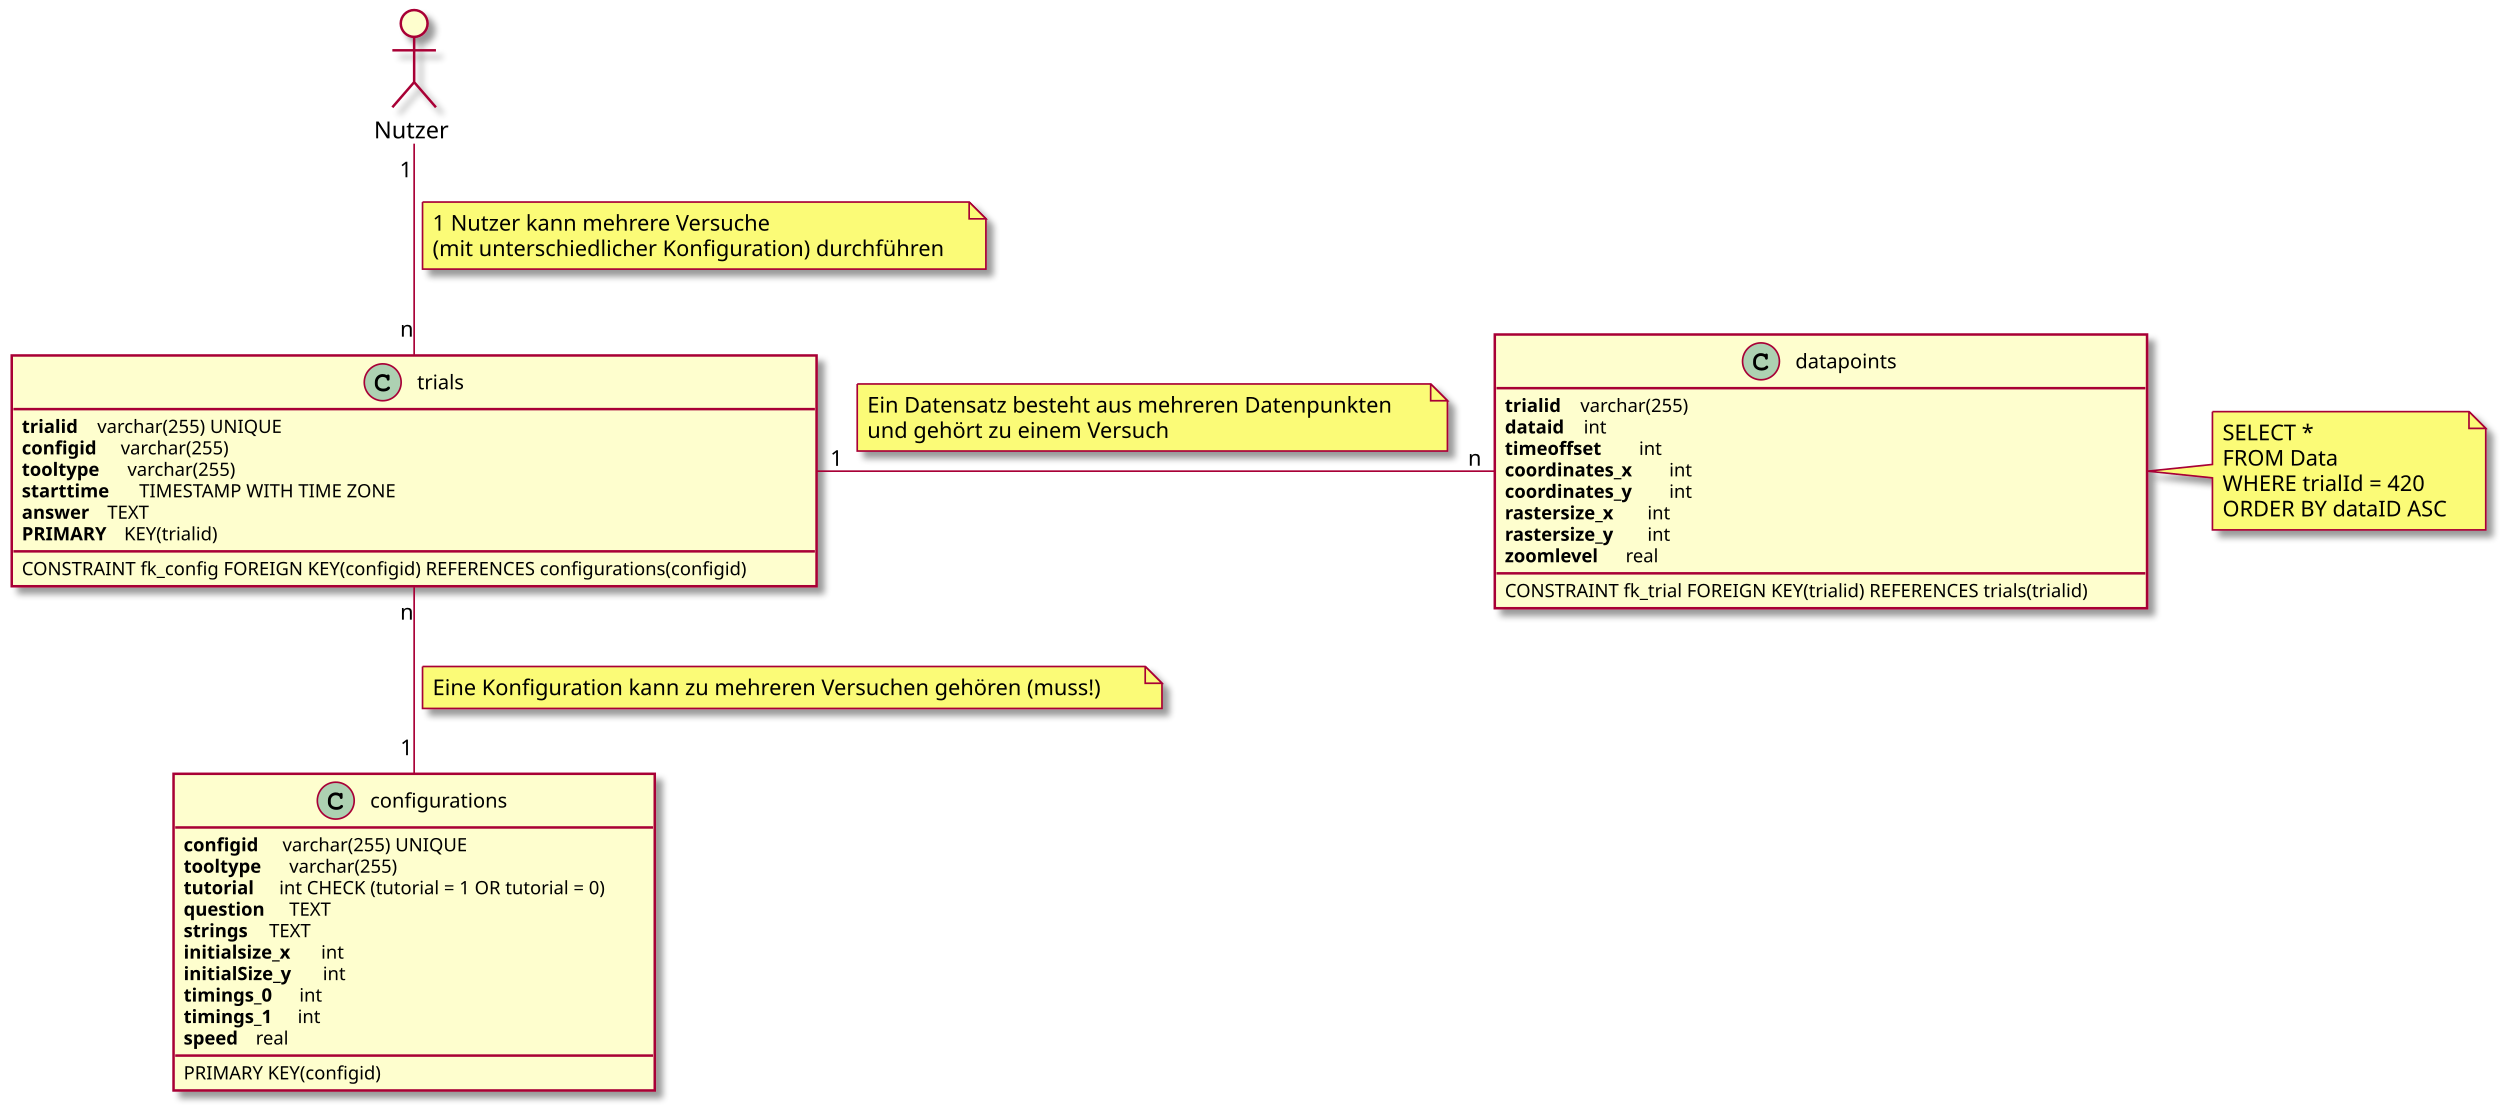
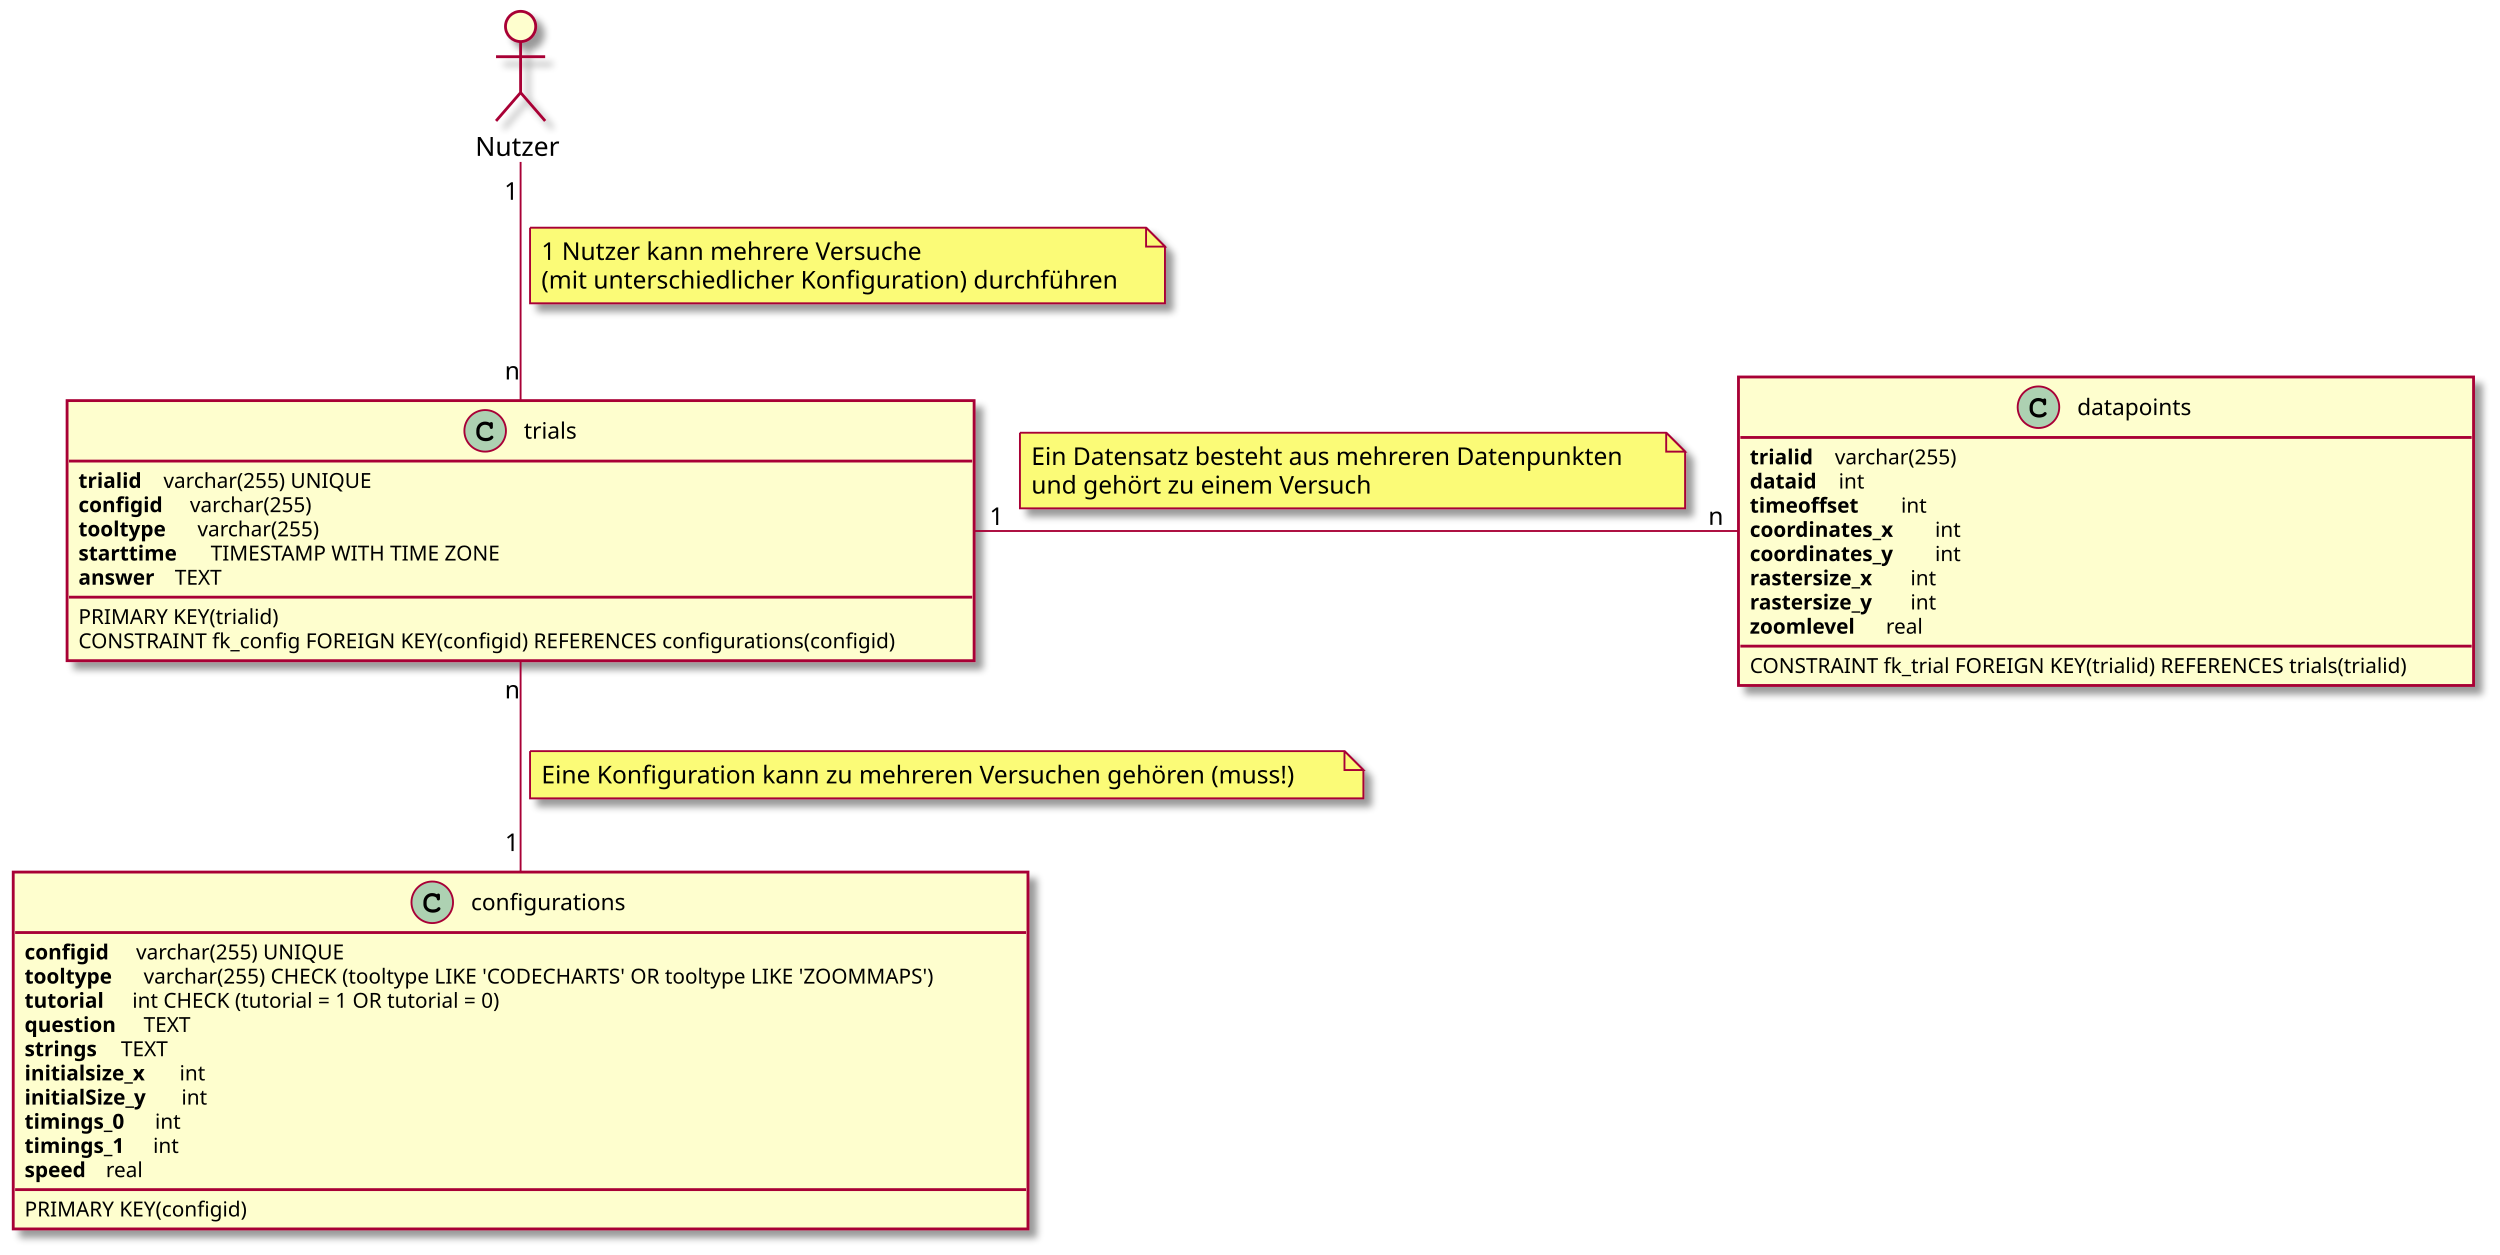
- <svg xmlns="http://www.w3.org/2000/svg" contentScriptType="application/ecmascript" contentStyleType="text/css" height="664px" preserveAspectRatio="none" style="width:1491px;height:664px;background:#FFFFFF;" version="1.1" viewBox="0 0 1491 664" width="1491px" zoomAndPan="magnify">
+ <svg xmlns="http://www.w3.org/2000/svg" contentScriptType="application/ecmascript" contentStyleType="text/css" height="664px" preserveAspectRatio="none" style="width:1323px;height:664px;background:#FFFFFF;" version="1.1" viewBox="0 0 1323 664" width="1323px" zoomAndPan="magnify">
  <defs>
-     <filter height="300%" id="fsdnxqeehxrnq" width="300%" x="-1" y="-1">
+     <filter height="300%" id="fqd6yjb49sywd" width="300%" x="-1" y="-1">
      <feGaussianBlur result="blurOut" stdDeviation="2.0" />
      <feColorMatrix in="blurOut" result="blurOut2" type="matrix" values="0 0 0 0 0 0 0 0 0 0 0 0 0 0 0 0 0 0 .4 0" />
      <feOffset dx="4.0" dy="4.0" in="blurOut2" result="blurOut3" />
      <feBlend in="SourceGraphic" in2="blurOut3" mode="normal" />
    </filter>
  </defs>
  <g>
-     <ellipse cx="247" cy="14" fill="#FEFECE" filter="url(#fsdnxqeehxrnq)" rx="8" ry="8" style="stroke:#A80036;stroke-width:1.5;" />
-     <path d="M247,22 L247,49 M234,30 L260,30 M247,49 L234,64 M247,49 L260,64 " fill="none" filter="url(#fsdnxqeehxrnq)" style="stroke:#A80036;stroke-width:1.5;" />
-     <text fill="#000000" font-family="sans-serif" font-size="14" lengthAdjust="spacing" textLength="48" x="223" y="82.495">Nutzer</text>
-     <rect codeLine="5" fill="#FEFECE" filter="url(#fsdnxqeehxrnq)" height="188.852" id="c" style="stroke:#A80036;stroke-width:1.5;" width="287" x="103.5" y="461.5" />
-     <ellipse cx="200.25" cy="477.5" fill="#ADD1B2" rx="11" ry="11" style="stroke:#A80036;stroke-width:1.0;" />
-     <path d="M202.594,473.172 C201.656,472.734 201.062,472.594 200.188,472.594 C197.562,472.594 195.562,474.672 195.562,477.391 L195.562,478.516 C195.562,481.094 197.672,482.984 200.562,482.984 C201.781,482.984 202.938,482.688 203.688,482.141 C204.266,481.734 204.594,481.281 204.594,480.891 C204.594,480.438 204.203,480.047 203.734,480.047 C203.516,480.047 203.312,480.125 203.125,480.312 C202.672,480.797 202.672,480.797 202.484,480.891 C202.062,481.156 201.375,481.281 200.609,481.281 C198.562,481.281 197.266,480.188 197.266,478.484 L197.266,477.391 C197.266,475.609 198.516,474.297 200.25,474.297 C200.828,474.297 201.438,474.453 201.906,474.703 C202.391,474.984 202.562,475.203 202.656,475.609 C202.719,476.016 202.75,476.141 202.891,476.266 C203.031,476.406 203.266,476.516 203.484,476.516 C203.75,476.516 204.016,476.375 204.188,476.156 C204.297,476 204.328,475.812 204.328,475.391 L204.328,473.969 C204.328,473.531 204.312,473.406 204.219,473.25 C204.062,472.984 203.781,472.844 203.484,472.844 C203.188,472.844 202.984,472.938 202.766,473.25 L202.594,473.172 Z " fill="#000000" />
-     <text fill="#000000" font-family="sans-serif" font-size="12" lengthAdjust="spacing" textLength="85" x="220.75" y="481.654">configurations</text>
-     <line style="stroke:#A80036;stroke-width:1.5;" x1="104.5" x2="389.5" y1="493.5" y2="493.5" />
-     <text fill="#000000" font-family="sans-serif" font-size="11" font-weight="bold" lengthAdjust="spacing" textLength="55" x="109.5" y="507.71">configid</text>
-     <text fill="#000000" font-family="sans-serif" font-size="11" lengthAdjust="spacing" textLength="118" x="168.5" y="507.71">varchar(255) UNIQUE</text>
-     <text fill="#000000" font-family="sans-serif" font-size="11" font-weight="bold" lengthAdjust="spacing" textLength="59" x="109.5" y="520.515">tooltype</text>
-     <text fill="#000000" font-family="sans-serif" font-size="11" lengthAdjust="spacing" textLength="71" x="172.5" y="520.515">varchar(255)</text>
-     <text fill="#000000" font-family="sans-serif" font-size="11" font-weight="bold" lengthAdjust="spacing" textLength="53" x="109.5" y="533.32">tutorial</text>
-     <text fill="#000000" font-family="sans-serif" font-size="11" lengthAdjust="spacing" textLength="218" x="166.5" y="533.32">int CHECK (tutorial = 1 OR tutorial = 0)</text>
-     <text fill="#000000" font-family="sans-serif" font-size="11" font-weight="bold" lengthAdjust="spacing" textLength="59" x="109.5" y="546.125">question</text>
-     <text fill="#000000" font-family="sans-serif" font-size="11" lengthAdjust="spacing" textLength="29" x="172.5" y="546.125">TEXT</text>
-     <text fill="#000000" font-family="sans-serif" font-size="11" font-weight="bold" lengthAdjust="spacing" textLength="47" x="109.5" y="558.929">strings</text>
-     <text fill="#000000" font-family="sans-serif" font-size="11" lengthAdjust="spacing" textLength="29" x="160.5" y="558.929">TEXT</text>
-     <text fill="#000000" font-family="sans-serif" font-size="11" font-weight="bold" lengthAdjust="spacing" textLength="78" x="109.5" y="571.734">initialsize_x</text>
-     <text fill="#000000" font-family="sans-serif" font-size="11" lengthAdjust="spacing" textLength="14" x="191.5" y="571.734">int</text>
-     <text fill="#000000" font-family="sans-serif" font-size="11" font-weight="bold" lengthAdjust="spacing" textLength="79" x="109.5" y="584.539">initialSize_y</text>
-     <text fill="#000000" font-family="sans-serif" font-size="11" lengthAdjust="spacing" textLength="14" x="192.5" y="584.539">int</text>
-     <text fill="#000000" font-family="sans-serif" font-size="11" font-weight="bold" lengthAdjust="spacing" textLength="65" x="109.5" y="597.343">timings_0</text>
-     <text fill="#000000" font-family="sans-serif" font-size="11" lengthAdjust="spacing" textLength="14" x="178.5" y="597.343">int</text>
-     <text fill="#000000" font-family="sans-serif" font-size="11" font-weight="bold" lengthAdjust="spacing" textLength="64" x="109.5" y="610.148">timings_1</text>
-     <text fill="#000000" font-family="sans-serif" font-size="11" lengthAdjust="spacing" textLength="14" x="177.5" y="610.148">int</text>
-     <text fill="#000000" font-family="sans-serif" font-size="11" font-weight="bold" lengthAdjust="spacing" textLength="39" x="109.5" y="622.953">speed</text>
-     <text fill="#000000" font-family="sans-serif" font-size="11" lengthAdjust="spacing" textLength="22" x="152.5" y="622.953">real</text>
-     <line style="stroke:#A80036;stroke-width:1.5;" x1="104.5" x2="389.5" y1="629.547" y2="629.547" />
-     <text fill="#000000" font-family="sans-serif" font-size="11" lengthAdjust="spacing" textLength="124" x="109.5" y="643.757">PRIMARY KEY(configid)</text>
-     <rect codeLine="20" fill="#FEFECE" filter="url(#fsdnxqeehxrnq)" height="137.633" id="t" style="stroke:#A80036;stroke-width:1.5;" width="480" x="7" y="212" />
-     <ellipse cx="228.25" cy="228" fill="#ADD1B2" rx="11" ry="11" style="stroke:#A80036;stroke-width:1.0;" />
-     <path d="M230.594,223.672 C229.656,223.234 229.062,223.094 228.188,223.094 C225.562,223.094 223.562,225.172 223.562,227.891 L223.562,229.016 C223.562,231.594 225.672,233.484 228.562,233.484 C229.781,233.484 230.938,233.188 231.688,232.641 C232.266,232.234 232.594,231.781 232.594,231.391 C232.594,230.938 232.203,230.547 231.734,230.547 C231.516,230.547 231.312,230.625 231.125,230.812 C230.672,231.297 230.672,231.297 230.484,231.391 C230.062,231.656 229.375,231.781 228.609,231.781 C226.562,231.781 225.266,230.688 225.266,228.984 L225.266,227.891 C225.266,226.109 226.516,224.797 228.25,224.797 C228.828,224.797 229.438,224.953 229.906,225.203 C230.391,225.484 230.562,225.703 230.656,226.109 C230.719,226.516 230.75,226.641 230.891,226.766 C231.031,226.906 231.266,227.016 231.484,227.016 C231.75,227.016 232.016,226.875 232.188,226.656 C232.297,226.5 232.328,226.312 232.328,225.891 L232.328,224.469 C232.328,224.031 232.312,223.906 232.219,223.75 C232.062,223.484 231.781,223.344 231.484,223.344 C231.188,223.344 230.984,223.438 230.766,223.75 L230.594,223.672 Z " fill="#000000" />
-     <text fill="#000000" font-family="sans-serif" font-size="12" lengthAdjust="spacing" textLength="29" x="248.75" y="232.154">trials</text>
-     <line style="stroke:#A80036;stroke-width:1.5;" x1="8" x2="486" y1="244" y2="244" />
-     <text fill="#000000" font-family="sans-serif" font-size="11" font-weight="bold" lengthAdjust="spacing" textLength="41" x="13" y="258.21">trialid</text>
-     <text fill="#000000" font-family="sans-serif" font-size="11" lengthAdjust="spacing" textLength="118" x="58" y="258.21">varchar(255) UNIQUE</text>
-     <text fill="#000000" font-family="sans-serif" font-size="11" font-weight="bold" lengthAdjust="spacing" textLength="55" x="13" y="271.015">configid</text>
-     <text fill="#000000" font-family="sans-serif" font-size="11" lengthAdjust="spacing" textLength="71" x="72" y="271.015">varchar(255)</text>
-     <text fill="#000000" font-family="sans-serif" font-size="11" font-weight="bold" lengthAdjust="spacing" textLength="59" x="13" y="283.82">tooltype</text>
-     <text fill="#000000" font-family="sans-serif" font-size="11" lengthAdjust="spacing" textLength="71" x="76" y="283.82">varchar(255)</text>
-     <text fill="#000000" font-family="sans-serif" font-size="11" font-weight="bold" lengthAdjust="spacing" textLength="66" x="13" y="296.625">starttime</text>
-     <text fill="#000000" font-family="sans-serif" font-size="11" lengthAdjust="spacing" textLength="163" x="83" y="296.625">TIMESTAMP WITH TIME ZONE</text>
-     <text fill="#000000" font-family="sans-serif" font-size="11" font-weight="bold" lengthAdjust="spacing" textLength="47" x="13" y="309.429">answer</text>
-     <text fill="#000000" font-family="sans-serif" font-size="11" lengthAdjust="spacing" textLength="29" x="64" y="309.429">TEXT</text>
-     <text fill="#000000" font-family="sans-serif" font-size="11" font-weight="bold" lengthAdjust="spacing" textLength="57" x="13" y="322.234">PRIMARY</text>
-     <text fill="#000000" font-family="sans-serif" font-size="11" lengthAdjust="spacing" textLength="60" x="74" y="322.234">KEY(trialid)</text>
-     <line style="stroke:#A80036;stroke-width:1.5;" x1="8" x2="486" y1="328.828" y2="328.828" />
-     <text fill="#000000" font-family="sans-serif" font-size="11" lengthAdjust="spacing" textLength="468" x="13" y="343.039">CONSTRAINT fk_config FOREIGN KEY(configid) REFERENCES configurations(configid)</text>
-     <rect codeLine="31" fill="#FEFECE" filter="url(#fsdnxqeehxrnq)" height="163.242" id="d" style="stroke:#A80036;stroke-width:1.5;" width="389" x="891.5" y="199.5" />
-     <ellipse cx="1050.25" cy="215.5" fill="#ADD1B2" rx="11" ry="11" style="stroke:#A80036;stroke-width:1.0;" />
-     <path d="M1052.594,211.172 C1051.656,210.734 1051.062,210.594 1050.188,210.594 C1047.562,210.594 1045.562,212.672 1045.562,215.391 L1045.562,216.516 C1045.562,219.094 1047.672,220.984 1050.562,220.984 C1051.781,220.984 1052.938,220.688 1053.688,220.141 C1054.266,219.734 1054.594,219.281 1054.594,218.891 C1054.594,218.438 1054.203,218.047 1053.734,218.047 C1053.516,218.047 1053.312,218.125 1053.125,218.312 C1052.672,218.797 1052.672,218.797 1052.484,218.891 C1052.062,219.156 1051.375,219.281 1050.609,219.281 C1048.562,219.281 1047.266,218.188 1047.266,216.484 L1047.266,215.391 C1047.266,213.609 1048.516,212.297 1050.25,212.297 C1050.828,212.297 1051.438,212.453 1051.906,212.703 C1052.391,212.984 1052.562,213.203 1052.656,213.609 C1052.719,214.016 1052.75,214.141 1052.891,214.266 C1053.031,214.406 1053.266,214.516 1053.484,214.516 C1053.75,214.516 1054.016,214.375 1054.188,214.156 C1054.297,214 1054.328,213.812 1054.328,213.391 L1054.328,211.969 C1054.328,211.531 1054.312,211.406 1054.219,211.25 C1054.062,210.984 1053.781,210.844 1053.484,210.844 C1053.188,210.844 1052.984,210.938 1052.766,211.25 L1052.594,211.172 Z " fill="#000000" />
-     <text fill="#000000" font-family="sans-serif" font-size="12" lengthAdjust="spacing" textLength="63" x="1070.75" y="219.654">datapoints</text>
-     <line style="stroke:#A80036;stroke-width:1.5;" x1="892.5" x2="1279.5" y1="231.5" y2="231.5" />
-     <text fill="#000000" font-family="sans-serif" font-size="11" font-weight="bold" lengthAdjust="spacing" textLength="41" x="897.5" y="245.71">trialid</text>
-     <text fill="#000000" font-family="sans-serif" font-size="11" lengthAdjust="spacing" textLength="71" x="942.5" y="245.71">varchar(255)</text>
-     <text fill="#000000" font-family="sans-serif" font-size="11" font-weight="bold" lengthAdjust="spacing" textLength="43" x="897.5" y="258.515">dataid</text>
-     <text fill="#000000" font-family="sans-serif" font-size="11" lengthAdjust="spacing" textLength="14" x="944.5" y="258.515">int</text>
-     <text fill="#000000" font-family="sans-serif" font-size="11" font-weight="bold" lengthAdjust="spacing" textLength="76" x="897.5" y="271.32">timeoffset</text>
-     <text fill="#000000" font-family="sans-serif" font-size="11" lengthAdjust="spacing" textLength="14" x="977.5" y="271.32">int</text>
-     <text fill="#000000" font-family="sans-serif" font-size="11" font-weight="bold" lengthAdjust="spacing" textLength="94" x="897.5" y="284.125">coordinates_x</text>
-     <text fill="#000000" font-family="sans-serif" font-size="11" lengthAdjust="spacing" textLength="14" x="995.5" y="284.125">int</text>
-     <text fill="#000000" font-family="sans-serif" font-size="11" font-weight="bold" lengthAdjust="spacing" textLength="94" x="897.5" y="296.929">coordinates_y</text>
-     <text fill="#000000" font-family="sans-serif" font-size="11" lengthAdjust="spacing" textLength="14" x="995.5" y="296.929">int</text>
-     <text fill="#000000" font-family="sans-serif" font-size="11" font-weight="bold" lengthAdjust="spacing" textLength="81" x="897.5" y="309.734">rastersize_x</text>
-     <text fill="#000000" font-family="sans-serif" font-size="11" lengthAdjust="spacing" textLength="14" x="982.5" y="309.734">int</text>
-     <text fill="#000000" font-family="sans-serif" font-size="11" font-weight="bold" lengthAdjust="spacing" textLength="81" x="897.5" y="322.539">rastersize_y</text>
-     <text fill="#000000" font-family="sans-serif" font-size="11" lengthAdjust="spacing" textLength="14" x="982.5" y="322.539">int</text>
-     <text fill="#000000" font-family="sans-serif" font-size="11" font-weight="bold" lengthAdjust="spacing" textLength="68" x="897.5" y="335.343">zoomlevel</text>
-     <text fill="#000000" font-family="sans-serif" font-size="11" lengthAdjust="spacing" textLength="22" x="969.5" y="335.343">real</text>
-     <line style="stroke:#A80036;stroke-width:1.5;" x1="892.5" x2="1279.5" y1="341.938" y2="341.938" />
-     <text fill="#000000" font-family="sans-serif" font-size="11" lengthAdjust="spacing" textLength="377" x="897.5" y="356.148">CONSTRAINT fk_trial FOREIGN KEY(trialid) REFERENCES trials(trialid)</text>
-     <path d="M1319.5,245.5 L1319.5,277 L1280.72,281 L1319.5,285 L1319.5,316.031 A0,0 0 0 0 1319.5,316.031 L1482.5,316.031 A0,0 0 0 0 1482.5,316.031 L1482.5,255.5 L1472.5,245.5 L1319.5,245.5 A0,0 0 0 0 1319.5,245.5 " fill="#FBFB77" filter="url(#fsdnxqeehxrnq)" style="stroke:#A80036;stroke-width:1.0;" />
-     <path d="M1472.5,245.5 L1472.5,255.5 L1482.5,255.5 L1472.5,245.5 " fill="#FBFB77" style="stroke:#A80036;stroke-width:1.0;" />
-     <text fill="#000000" font-family="sans-serif" font-size="13" lengthAdjust="spacing" textLength="59" x="1325.5" y="262.567">SELECT *</text>
-     <text fill="#000000" font-family="sans-serif" font-size="13" lengthAdjust="spacing" textLength="71" x="1325.5" y="277.7">FROM Data</text>
-     <text fill="#000000" font-family="sans-serif" font-size="13" lengthAdjust="spacing" textLength="128" x="1325.5" y="292.832">WHERE trialId = 420</text>
-     <text fill="#000000" font-family="sans-serif" font-size="13" lengthAdjust="spacing" textLength="142" x="1325.5" y="307.965">ORDER BY dataID ASC</text>
-     <path codeLine="44" d="M247,85.695 C247,120.119 247,170.703 247,211.629 " fill="none" id="n-t" style="stroke:#A80036;stroke-width:1.0;" />
-     <path d="M252,120.5 L252,160.5 L588,160.5 L588,130.5 L578,120.5 L252,120.5 " fill="#FBFB77" filter="url(#fsdnxqeehxrnq)" style="stroke:#A80036;stroke-width:1.0;" />
-     <path d="M578,120.5 L578,130.5 L588,130.5 L578,120.5 " fill="#FBFB77" style="stroke:#A80036;stroke-width:1.0;" />
-     <text fill="#000000" font-family="sans-serif" font-size="13" lengthAdjust="spacing" textLength="212" x="258" y="137.567">1 Nutzer kann mehrere Versuche</text>
-     <text fill="#000000" font-family="sans-serif" font-size="13" lengthAdjust="spacing" textLength="315" x="258" y="152.7">(mit unterschiedlicher Konfiguration) durchführen</text>
-     <text fill="#000000" font-family="sans-serif" font-size="13" lengthAdjust="spacing" textLength="8" x="238.338" y="105.731">1</text>
-     <text fill="#000000" font-family="sans-serif" font-size="13" lengthAdjust="spacing" textLength="8" x="238.588" y="200.794">n</text>
-     <path codeLine="49" d="M487.143,281 C615.228,281 770.797,281 891.27,281 " fill="none" id="t-d" style="stroke:#A80036;stroke-width:1.0;" />
-     <path d="M511.25,229 L511.25,269 L863.25,269 L863.25,239 L853.25,229 L511.25,229 " fill="#FBFB77" filter="url(#fsdnxqeehxrnq)" style="stroke:#A80036;stroke-width:1.0;" />
-     <path d="M853.25,229 L853.25,239 L863.25,239 L853.25,229 " fill="#FBFB77" style="stroke:#A80036;stroke-width:1.0;" />
-     <text fill="#000000" font-family="sans-serif" font-size="13" lengthAdjust="spacing" textLength="331" x="517.25" y="246.067">Ein Datensatz besteht aus mehreren Datenpunkten</text>
-     <text fill="#000000" font-family="sans-serif" font-size="13" lengthAdjust="spacing" textLength="189" x="517.25" y="261.2">und gehört zu einem Versuch</text>
-     <text fill="#000000" font-family="sans-serif" font-size="13" lengthAdjust="spacing" textLength="8" x="495.154" y="277.829">1</text>
-     <text fill="#000000" font-family="sans-serif" font-size="13" lengthAdjust="spacing" textLength="8" x="875.507" y="277.772">n</text>
-     <path codeLine="54" d="M247,350.185 C247,383.825 247,424.922 247,461.45 " fill="none" id="t-c" style="stroke:#A80036;stroke-width:1.0;" />
-     <path d="M252,397.5 L252,422.5 L693,422.5 L693,407.5 L683,397.5 L252,397.5 " fill="#FBFB77" filter="url(#fsdnxqeehxrnq)" style="stroke:#A80036;stroke-width:1.0;" />
-     <path d="M683,397.5 L683,407.5 L693,407.5 L683,397.5 " fill="#FBFB77" style="stroke:#A80036;stroke-width:1.0;" />
-     <text fill="#000000" font-family="sans-serif" font-size="13" lengthAdjust="spacing" textLength="420" x="258" y="414.567">Eine Konfiguration kann zu mehreren Versuchen gehören (muss!)</text>
-     <text fill="#000000" font-family="sans-serif" font-size="13" lengthAdjust="spacing" textLength="8" x="238.619" y="369.585">n</text>
-     <text fill="#000000" font-family="sans-serif" font-size="13" lengthAdjust="spacing" textLength="8" x="238.681" y="450.396">1</text>
+     <ellipse cx="275.5" cy="14" fill="#FEFECE" filter="url(#fqd6yjb49sywd)" rx="8" ry="8" style="stroke:#A80036;stroke-width:1.5;" />
+     <path d="M275.5,22 L275.5,49 M262.5,30 L288.5,30 M275.5,49 L262.5,64 M275.5,49 L288.5,64 " fill="none" filter="url(#fqd6yjb49sywd)" style="stroke:#A80036;stroke-width:1.5;" />
+     <text fill="#000000" font-family="sans-serif" font-size="14" lengthAdjust="spacing" textLength="48" x="251.5" y="82.495">Nutzer</text>
+     <rect codeLine="5" fill="#FEFECE" filter="url(#fqd6yjb49sywd)" height="188.852" id="c" style="stroke:#A80036;stroke-width:1.5;" width="537" x="7" y="461.5" />
+     <ellipse cx="228.75" cy="477.5" fill="#ADD1B2" rx="11" ry="11" style="stroke:#A80036;stroke-width:1.0;" />
+     <path d="M231.094,473.172 C230.156,472.734 229.562,472.594 228.688,472.594 C226.062,472.594 224.062,474.672 224.062,477.391 L224.062,478.516 C224.062,481.094 226.172,482.984 229.062,482.984 C230.281,482.984 231.438,482.688 232.188,482.141 C232.766,481.734 233.094,481.281 233.094,480.891 C233.094,480.438 232.703,480.047 232.234,480.047 C232.016,480.047 231.812,480.125 231.625,480.312 C231.172,480.797 231.172,480.797 230.984,480.891 C230.562,481.156 229.875,481.281 229.109,481.281 C227.062,481.281 225.766,480.188 225.766,478.484 L225.766,477.391 C225.766,475.609 227.016,474.297 228.75,474.297 C229.328,474.297 229.938,474.453 230.406,474.703 C230.891,474.984 231.062,475.203 231.156,475.609 C231.219,476.016 231.25,476.141 231.391,476.266 C231.531,476.406 231.766,476.516 231.984,476.516 C232.25,476.516 232.516,476.375 232.688,476.156 C232.797,476 232.828,475.812 232.828,475.391 L232.828,473.969 C232.828,473.531 232.812,473.406 232.719,473.25 C232.562,472.984 232.281,472.844 231.984,472.844 C231.688,472.844 231.484,472.938 231.266,473.25 L231.094,473.172 Z " fill="#000000" />
+     <text fill="#000000" font-family="sans-serif" font-size="12" lengthAdjust="spacing" textLength="85" x="249.25" y="481.654">configurations</text>
+     <line style="stroke:#A80036;stroke-width:1.5;" x1="8" x2="543" y1="493.5" y2="493.5" />
+     <text fill="#000000" font-family="sans-serif" font-size="11" font-weight="bold" lengthAdjust="spacing" textLength="55" x="13" y="507.71">configid</text>
+     <text fill="#000000" font-family="sans-serif" font-size="11" lengthAdjust="spacing" textLength="118" x="72" y="507.71">varchar(255) UNIQUE</text>
+     <text fill="#000000" font-family="sans-serif" font-size="11" font-weight="bold" lengthAdjust="spacing" textLength="59" x="13" y="520.515">tooltype</text>
+     <text fill="#000000" font-family="sans-serif" font-size="11" lengthAdjust="spacing" textLength="462" x="76" y="520.515">varchar(255) CHECK (tooltype LIKE 'CODECHARTS' OR tooltype LIKE 'ZOOMMAPS')</text>
+     <text fill="#000000" font-family="sans-serif" font-size="11" font-weight="bold" lengthAdjust="spacing" textLength="53" x="13" y="533.32">tutorial</text>
+     <text fill="#000000" font-family="sans-serif" font-size="11" lengthAdjust="spacing" textLength="218" x="70" y="533.32">int CHECK (tutorial = 1 OR tutorial = 0)</text>
+     <text fill="#000000" font-family="sans-serif" font-size="11" font-weight="bold" lengthAdjust="spacing" textLength="59" x="13" y="546.125">question</text>
+     <text fill="#000000" font-family="sans-serif" font-size="11" lengthAdjust="spacing" textLength="29" x="76" y="546.125">TEXT</text>
+     <text fill="#000000" font-family="sans-serif" font-size="11" font-weight="bold" lengthAdjust="spacing" textLength="47" x="13" y="558.929">strings</text>
+     <text fill="#000000" font-family="sans-serif" font-size="11" lengthAdjust="spacing" textLength="29" x="64" y="558.929">TEXT</text>
+     <text fill="#000000" font-family="sans-serif" font-size="11" font-weight="bold" lengthAdjust="spacing" textLength="78" x="13" y="571.734">initialsize_x</text>
+     <text fill="#000000" font-family="sans-serif" font-size="11" lengthAdjust="spacing" textLength="14" x="95" y="571.734">int</text>
+     <text fill="#000000" font-family="sans-serif" font-size="11" font-weight="bold" lengthAdjust="spacing" textLength="79" x="13" y="584.539">initialSize_y</text>
+     <text fill="#000000" font-family="sans-serif" font-size="11" lengthAdjust="spacing" textLength="14" x="96" y="584.539">int</text>
+     <text fill="#000000" font-family="sans-serif" font-size="11" font-weight="bold" lengthAdjust="spacing" textLength="65" x="13" y="597.343">timings_0</text>
+     <text fill="#000000" font-family="sans-serif" font-size="11" lengthAdjust="spacing" textLength="14" x="82" y="597.343">int</text>
+     <text fill="#000000" font-family="sans-serif" font-size="11" font-weight="bold" lengthAdjust="spacing" textLength="64" x="13" y="610.148">timings_1</text>
+     <text fill="#000000" font-family="sans-serif" font-size="11" lengthAdjust="spacing" textLength="14" x="81" y="610.148">int</text>
+     <text fill="#000000" font-family="sans-serif" font-size="11" font-weight="bold" lengthAdjust="spacing" textLength="39" x="13" y="622.953">speed</text>
+     <text fill="#000000" font-family="sans-serif" font-size="11" lengthAdjust="spacing" textLength="22" x="56" y="622.953">real</text>
+     <line style="stroke:#A80036;stroke-width:1.5;" x1="8" x2="543" y1="629.547" y2="629.547" />
+     <text fill="#000000" font-family="sans-serif" font-size="11" lengthAdjust="spacing" textLength="124" x="13" y="643.757">PRIMARY KEY(configid)</text>
+     <rect codeLine="20" fill="#FEFECE" filter="url(#fqd6yjb49sywd)" height="137.633" id="t" style="stroke:#A80036;stroke-width:1.5;" width="480" x="35.5" y="212" />
+     <ellipse cx="256.75" cy="228" fill="#ADD1B2" rx="11" ry="11" style="stroke:#A80036;stroke-width:1.0;" />
+     <path d="M259.094,223.672 C258.156,223.234 257.562,223.094 256.688,223.094 C254.062,223.094 252.062,225.172 252.062,227.891 L252.062,229.016 C252.062,231.594 254.172,233.484 257.062,233.484 C258.281,233.484 259.438,233.188 260.188,232.641 C260.766,232.234 261.094,231.781 261.094,231.391 C261.094,230.938 260.703,230.547 260.234,230.547 C260.016,230.547 259.812,230.625 259.625,230.812 C259.172,231.297 259.172,231.297 258.984,231.391 C258.562,231.656 257.875,231.781 257.109,231.781 C255.062,231.781 253.766,230.688 253.766,228.984 L253.766,227.891 C253.766,226.109 255.016,224.797 256.75,224.797 C257.328,224.797 257.938,224.953 258.406,225.203 C258.891,225.484 259.062,225.703 259.156,226.109 C259.219,226.516 259.25,226.641 259.391,226.766 C259.531,226.906 259.766,227.016 259.984,227.016 C260.25,227.016 260.516,226.875 260.688,226.656 C260.797,226.5 260.828,226.312 260.828,225.891 L260.828,224.469 C260.828,224.031 260.812,223.906 260.719,223.75 C260.562,223.484 260.281,223.344 259.984,223.344 C259.688,223.344 259.484,223.438 259.266,223.75 L259.094,223.672 Z " fill="#000000" />
+     <text fill="#000000" font-family="sans-serif" font-size="12" lengthAdjust="spacing" textLength="29" x="277.25" y="232.154">trials</text>
+     <line style="stroke:#A80036;stroke-width:1.5;" x1="36.5" x2="514.5" y1="244" y2="244" />
+     <text fill="#000000" font-family="sans-serif" font-size="11" font-weight="bold" lengthAdjust="spacing" textLength="41" x="41.5" y="258.21">trialid</text>
+     <text fill="#000000" font-family="sans-serif" font-size="11" lengthAdjust="spacing" textLength="118" x="86.5" y="258.21">varchar(255) UNIQUE</text>
+     <text fill="#000000" font-family="sans-serif" font-size="11" font-weight="bold" lengthAdjust="spacing" textLength="55" x="41.5" y="271.015">configid</text>
+     <text fill="#000000" font-family="sans-serif" font-size="11" lengthAdjust="spacing" textLength="71" x="100.5" y="271.015">varchar(255)</text>
+     <text fill="#000000" font-family="sans-serif" font-size="11" font-weight="bold" lengthAdjust="spacing" textLength="59" x="41.5" y="283.82">tooltype</text>
+     <text fill="#000000" font-family="sans-serif" font-size="11" lengthAdjust="spacing" textLength="71" x="104.5" y="283.82">varchar(255)</text>
+     <text fill="#000000" font-family="sans-serif" font-size="11" font-weight="bold" lengthAdjust="spacing" textLength="66" x="41.5" y="296.625">starttime</text>
+     <text fill="#000000" font-family="sans-serif" font-size="11" lengthAdjust="spacing" textLength="163" x="111.5" y="296.625">TIMESTAMP WITH TIME ZONE</text>
+     <text fill="#000000" font-family="sans-serif" font-size="11" font-weight="bold" lengthAdjust="spacing" textLength="47" x="41.5" y="309.429">answer</text>
+     <text fill="#000000" font-family="sans-serif" font-size="11" lengthAdjust="spacing" textLength="29" x="92.5" y="309.429">TEXT</text>
+     <line style="stroke:#A80036;stroke-width:1.5;" x1="36.5" x2="514.5" y1="316.023" y2="316.023" />
+     <text fill="#000000" font-family="sans-serif" font-size="11" lengthAdjust="spacing" textLength="111" x="41.5" y="330.234">PRIMARY KEY(trialid)</text>
+     <text fill="#000000" font-family="sans-serif" font-size="11" lengthAdjust="spacing" textLength="468" x="41.5" y="343.039">CONSTRAINT fk_config FOREIGN KEY(configid) REFERENCES configurations(configid)</text>
+     <rect codeLine="31" fill="#FEFECE" filter="url(#fqd6yjb49sywd)" height="163.242" id="d" style="stroke:#A80036;stroke-width:1.5;" width="389" x="920" y="199.5" />
+     <ellipse cx="1078.75" cy="215.5" fill="#ADD1B2" rx="11" ry="11" style="stroke:#A80036;stroke-width:1.0;" />
+     <path d="M1081.094,211.172 C1080.156,210.734 1079.562,210.594 1078.688,210.594 C1076.062,210.594 1074.062,212.672 1074.062,215.391 L1074.062,216.516 C1074.062,219.094 1076.172,220.984 1079.062,220.984 C1080.281,220.984 1081.438,220.688 1082.188,220.141 C1082.766,219.734 1083.094,219.281 1083.094,218.891 C1083.094,218.438 1082.703,218.047 1082.234,218.047 C1082.016,218.047 1081.812,218.125 1081.625,218.312 C1081.172,218.797 1081.172,218.797 1080.984,218.891 C1080.562,219.156 1079.875,219.281 1079.109,219.281 C1077.062,219.281 1075.766,218.188 1075.766,216.484 L1075.766,215.391 C1075.766,213.609 1077.016,212.297 1078.75,212.297 C1079.328,212.297 1079.938,212.453 1080.406,212.703 C1080.891,212.984 1081.062,213.203 1081.156,213.609 C1081.219,214.016 1081.25,214.141 1081.391,214.266 C1081.531,214.406 1081.766,214.516 1081.984,214.516 C1082.25,214.516 1082.516,214.375 1082.688,214.156 C1082.797,214 1082.828,213.812 1082.828,213.391 L1082.828,211.969 C1082.828,211.531 1082.812,211.406 1082.719,211.25 C1082.562,210.984 1082.281,210.844 1081.984,210.844 C1081.688,210.844 1081.484,210.938 1081.266,211.25 L1081.094,211.172 Z " fill="#000000" />
+     <text fill="#000000" font-family="sans-serif" font-size="12" lengthAdjust="spacing" textLength="63" x="1099.25" y="219.654">datapoints</text>
+     <line style="stroke:#A80036;stroke-width:1.5;" x1="921" x2="1308" y1="231.5" y2="231.5" />
+     <text fill="#000000" font-family="sans-serif" font-size="11" font-weight="bold" lengthAdjust="spacing" textLength="41" x="926" y="245.71">trialid</text>
+     <text fill="#000000" font-family="sans-serif" font-size="11" lengthAdjust="spacing" textLength="71" x="971" y="245.71">varchar(255)</text>
+     <text fill="#000000" font-family="sans-serif" font-size="11" font-weight="bold" lengthAdjust="spacing" textLength="43" x="926" y="258.515">dataid</text>
+     <text fill="#000000" font-family="sans-serif" font-size="11" lengthAdjust="spacing" textLength="14" x="973" y="258.515">int</text>
+     <text fill="#000000" font-family="sans-serif" font-size="11" font-weight="bold" lengthAdjust="spacing" textLength="76" x="926" y="271.32">timeoffset</text>
+     <text fill="#000000" font-family="sans-serif" font-size="11" lengthAdjust="spacing" textLength="14" x="1006" y="271.32">int</text>
+     <text fill="#000000" font-family="sans-serif" font-size="11" font-weight="bold" lengthAdjust="spacing" textLength="94" x="926" y="284.125">coordinates_x</text>
+     <text fill="#000000" font-family="sans-serif" font-size="11" lengthAdjust="spacing" textLength="14" x="1024" y="284.125">int</text>
+     <text fill="#000000" font-family="sans-serif" font-size="11" font-weight="bold" lengthAdjust="spacing" textLength="94" x="926" y="296.929">coordinates_y</text>
+     <text fill="#000000" font-family="sans-serif" font-size="11" lengthAdjust="spacing" textLength="14" x="1024" y="296.929">int</text>
+     <text fill="#000000" font-family="sans-serif" font-size="11" font-weight="bold" lengthAdjust="spacing" textLength="81" x="926" y="309.734">rastersize_x</text>
+     <text fill="#000000" font-family="sans-serif" font-size="11" lengthAdjust="spacing" textLength="14" x="1011" y="309.734">int</text>
+     <text fill="#000000" font-family="sans-serif" font-size="11" font-weight="bold" lengthAdjust="spacing" textLength="81" x="926" y="322.539">rastersize_y</text>
+     <text fill="#000000" font-family="sans-serif" font-size="11" lengthAdjust="spacing" textLength="14" x="1011" y="322.539">int</text>
+     <text fill="#000000" font-family="sans-serif" font-size="11" font-weight="bold" lengthAdjust="spacing" textLength="68" x="926" y="335.343">zoomlevel</text>
+     <text fill="#000000" font-family="sans-serif" font-size="11" lengthAdjust="spacing" textLength="22" x="998" y="335.343">real</text>
+     <line style="stroke:#A80036;stroke-width:1.5;" x1="921" x2="1308" y1="341.938" y2="341.938" />
+     <text fill="#000000" font-family="sans-serif" font-size="11" lengthAdjust="spacing" textLength="377" x="926" y="356.148">CONSTRAINT fk_trial FOREIGN KEY(trialid) REFERENCES trials(trialid)</text>
+     <path codeLine="44" d="M275.5,85.695 C275.5,120.119 275.5,170.703 275.5,211.629 " fill="none" id="n-t" style="stroke:#A80036;stroke-width:1.0;" />
+     <path d="M280.5,120.5 L280.5,160.5 L616.5,160.5 L616.5,130.5 L606.5,120.5 L280.5,120.5 " fill="#FBFB77" filter="url(#fqd6yjb49sywd)" style="stroke:#A80036;stroke-width:1.0;" />
+     <path d="M606.5,120.5 L606.5,130.5 L616.5,130.5 L606.5,120.5 " fill="#FBFB77" style="stroke:#A80036;stroke-width:1.0;" />
+     <text fill="#000000" font-family="sans-serif" font-size="13" lengthAdjust="spacing" textLength="212" x="286.5" y="137.567">1 Nutzer kann mehrere Versuche</text>
+     <text fill="#000000" font-family="sans-serif" font-size="13" lengthAdjust="spacing" textLength="315" x="286.5" y="152.7">(mit unterschiedlicher Konfiguration) durchführen</text>
+     <text fill="#000000" font-family="sans-serif" font-size="13" lengthAdjust="spacing" textLength="8" x="266.837" y="105.731">1</text>
+     <text fill="#000000" font-family="sans-serif" font-size="13" lengthAdjust="spacing" textLength="8" x="267.087" y="200.794">n</text>
+     <path codeLine="49" d="M515.643,281 C643.728,281 799.297,281 919.77,281 " fill="none" id="t-d" style="stroke:#A80036;stroke-width:1.0;" />
+     <path d="M539.75,229 L539.75,269 L891.75,269 L891.75,239 L881.75,229 L539.75,229 " fill="#FBFB77" filter="url(#fqd6yjb49sywd)" style="stroke:#A80036;stroke-width:1.0;" />
+     <path d="M881.75,229 L881.75,239 L891.75,239 L881.75,229 " fill="#FBFB77" style="stroke:#A80036;stroke-width:1.0;" />
+     <text fill="#000000" font-family="sans-serif" font-size="13" lengthAdjust="spacing" textLength="331" x="545.75" y="246.067">Ein Datensatz besteht aus mehreren Datenpunkten</text>
+     <text fill="#000000" font-family="sans-serif" font-size="13" lengthAdjust="spacing" textLength="189" x="545.75" y="261.2">und gehört zu einem Versuch</text>
+     <text fill="#000000" font-family="sans-serif" font-size="13" lengthAdjust="spacing" textLength="8" x="523.654" y="277.829">1</text>
+     <text fill="#000000" font-family="sans-serif" font-size="13" lengthAdjust="spacing" textLength="8" x="904.007" y="277.772">n</text>
+     <path codeLine="54" d="M275.5,350.185 C275.5,383.825 275.5,424.922 275.5,461.45 " fill="none" id="t-c" style="stroke:#A80036;stroke-width:1.0;" />
+     <path d="M280.5,397.5 L280.5,422.5 L721.5,422.5 L721.5,407.5 L711.5,397.5 L280.5,397.5 " fill="#FBFB77" filter="url(#fqd6yjb49sywd)" style="stroke:#A80036;stroke-width:1.0;" />
+     <path d="M711.5,397.5 L711.5,407.5 L721.5,407.5 L711.5,397.5 " fill="#FBFB77" style="stroke:#A80036;stroke-width:1.0;" />
+     <text fill="#000000" font-family="sans-serif" font-size="13" lengthAdjust="spacing" textLength="420" x="286.5" y="414.567">Eine Konfiguration kann zu mehreren Versuchen gehören (muss!)</text>
+     <text fill="#000000" font-family="sans-serif" font-size="13" lengthAdjust="spacing" textLength="8" x="267.119" y="369.585">n</text>
+     <text fill="#000000" font-family="sans-serif" font-size="13" lengthAdjust="spacing" textLength="8" x="267.181" y="450.396">1</text>
  </g>
</svg>
